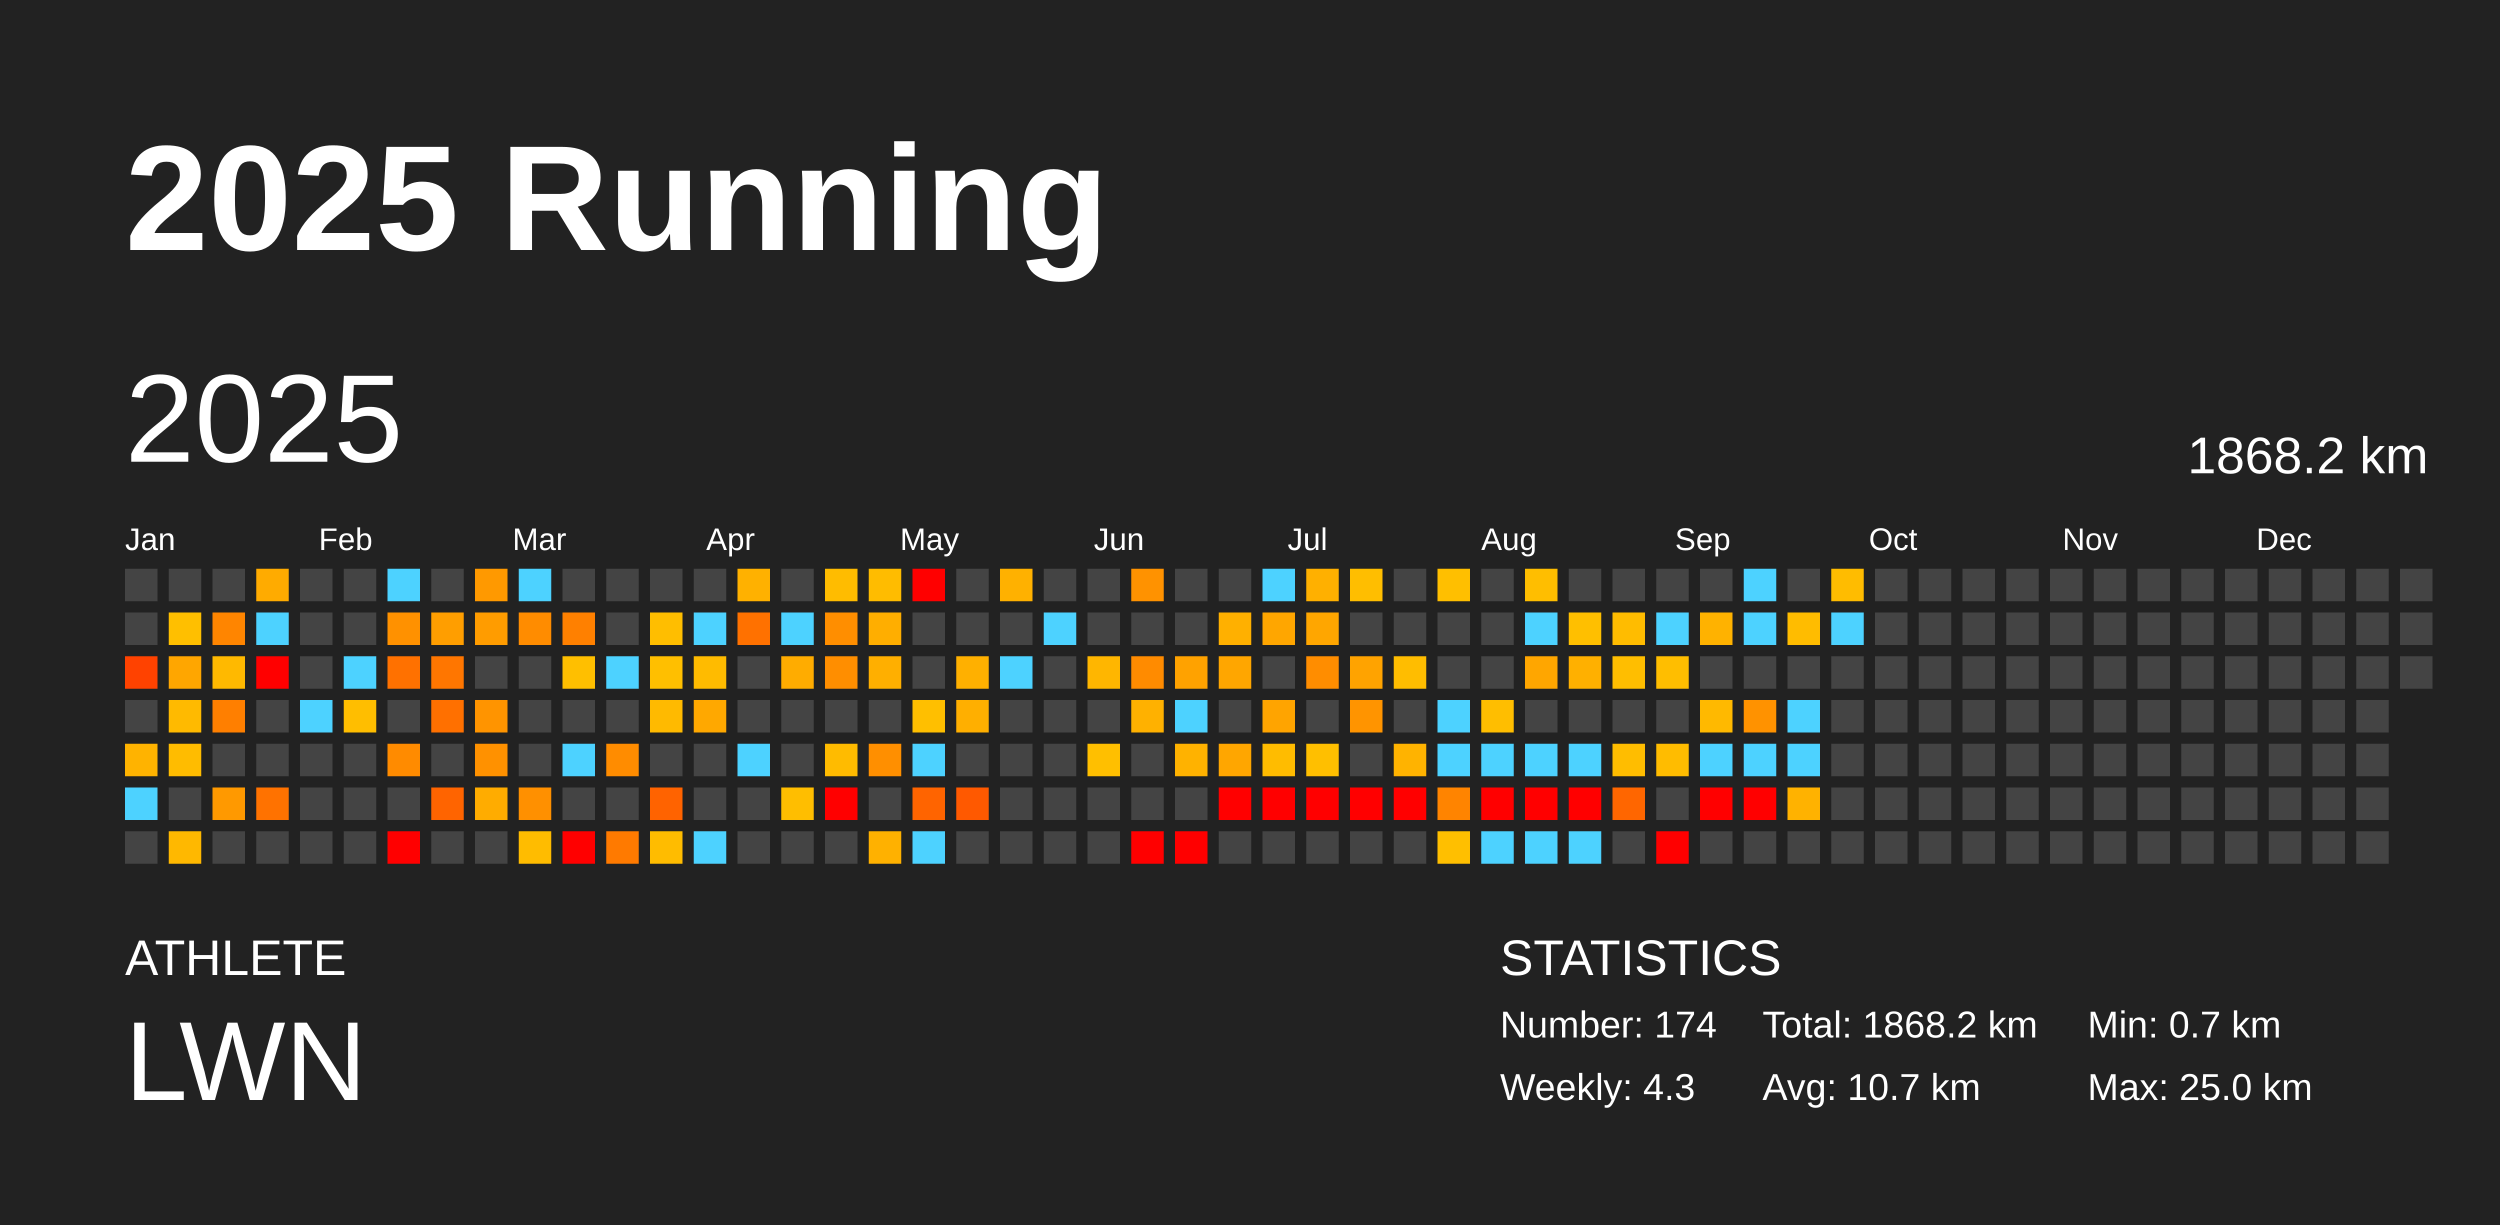
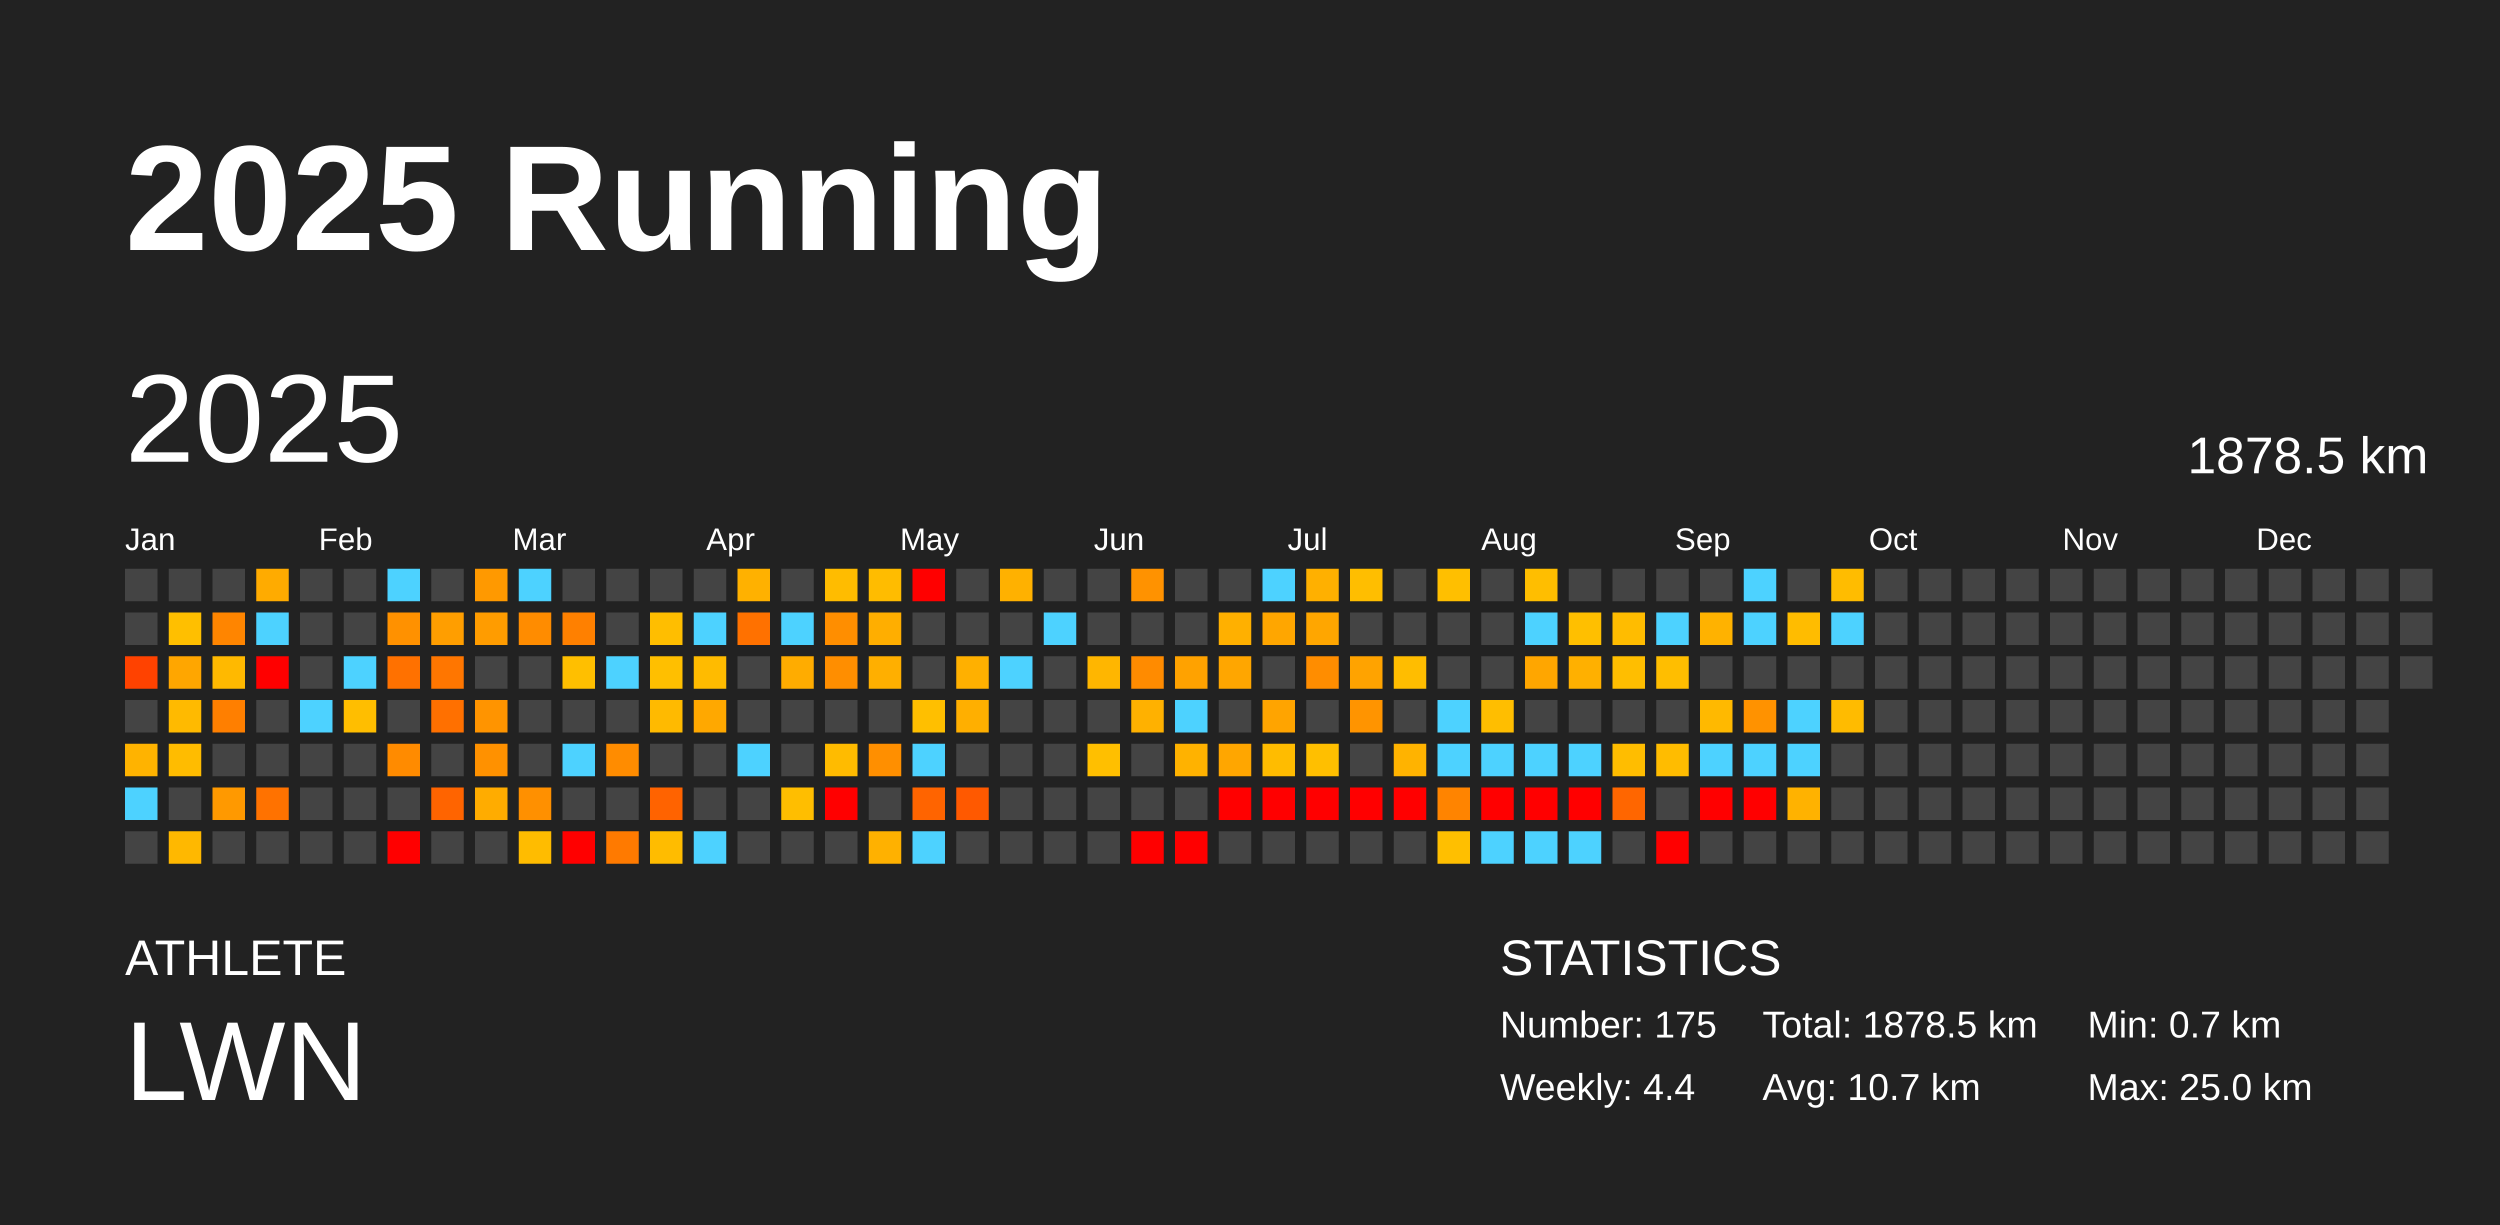
<svg xmlns="http://www.w3.org/2000/svg" baseProfile="full" height="98mm" version="1.1" viewBox="0,0,200,98" width="200mm">
  <defs />
  <rect fill="#222222" height="98" width="200" x="0" y="0" />
  <text fill="#FFFFFF" style="font-size:12px; font-family:Arial; font-weight:bold;" x="10" y="20">2025 Running</text>
  <text fill="#FFFFFF" style="font-size:4px; font-family:Arial" x="10" y="78">ATHLETE</text>
  <text fill="#FFFFFF" style="font-size:9px; font-family:Arial" x="10" y="88">LWN</text>
  <text fill="#FFFFFF" style="font-size:4px; font-family:Arial" x="120" y="78">STATISTICS</text>
-   <text fill="#FFFFFF" style="font-size:3px; font-family:Arial" x="120" y="83">Number: 174</text>
-   <text fill="#FFFFFF" style="font-size:3px; font-family:Arial" x="120" y="88">Weekly: 4.3</text>
-   <text fill="#FFFFFF" style="font-size:3px; font-family:Arial" x="141" y="83">Total: 1868.2 km</text>
+   <text fill="#FFFFFF" style="font-size:3px; font-family:Arial" x="120" y="83">Number: 175</text>
+   <text fill="#FFFFFF" style="font-size:3px; font-family:Arial" x="120" y="88">Weekly: 4.4</text>
+   <text fill="#FFFFFF" style="font-size:3px; font-family:Arial" x="141" y="83">Total: 1878.5 km</text>
  <text fill="#FFFFFF" style="font-size:3px; font-family:Arial" x="141" y="88">Avg: 10.7 km</text>
  <text fill="#FFFFFF" style="font-size:3px; font-family:Arial" x="167" y="83">Min: 0.7 km</text>
  <text fill="#FFFFFF" style="font-size:3px; font-family:Arial" x="167" y="88">Max: 25.0 km</text>
  <text dominant-baseline="hanging" fill="#FFFFFF" style="font-size:10.0px; font-family:Arial;" x="10" y="30">2025</text>
-   <text dominant-baseline="hanging" fill="#FFFFFF" style="font-size:4.125px; font-family:Arial;" x="175" y="35">1868.2 km</text>
+   <text dominant-baseline="hanging" fill="#FFFFFF" style="font-size:4.125px; font-family:Arial;" x="175" y="35">1878.5 km</text>
  <text fill="#FFFFFF" style="font-size:2.5px; font-family:Arial" x="10.0" y="44">Jan</text>
  <text fill="#FFFFFF" style="font-size:2.5px; font-family:Arial" x="25.5" y="44">Feb</text>
  <text fill="#FFFFFF" style="font-size:2.5px; font-family:Arial" x="41.0" y="44">Mar</text>
  <text fill="#FFFFFF" style="font-size:2.5px; font-family:Arial" x="56.5" y="44">Apr</text>
  <text fill="#FFFFFF" style="font-size:2.5px; font-family:Arial" x="72.0" y="44">May</text>
  <text fill="#FFFFFF" style="font-size:2.5px; font-family:Arial" x="87.5" y="44">Jun</text>
  <text fill="#FFFFFF" style="font-size:2.5px; font-family:Arial" x="103.0" y="44">Jul</text>
  <text fill="#FFFFFF" style="font-size:2.5px; font-family:Arial" x="118.5" y="44">Aug</text>
  <text fill="#FFFFFF" style="font-size:2.5px; font-family:Arial" x="134.0" y="44">Sep</text>
  <text fill="#FFFFFF" style="font-size:2.5px; font-family:Arial" x="149.5" y="44">Oct</text>
  <text fill="#FFFFFF" style="font-size:2.5px; font-family:Arial" x="165.0" y="44">Nov</text>
  <text fill="#FFFFFF" style="font-size:2.5px; font-family:Arial" x="180.5" y="44">Dec</text>
  <rect fill="#444444" height="2.6" width="2.6" x="10.0" y="45.5" />
  <rect fill="#444444" height="2.6" width="2.6" x="10.0" y="49.0" />
  <rect fill="#ff4200" height="2.6" width="2.6" x="10.0" y="52.5" />
  <rect fill="#444444" height="2.6" width="2.6" x="10.0" y="56.0" />
  <rect fill="#ffb300" height="2.6" width="2.6" x="10.0" y="59.5" />
  <rect fill="#4dd2ff" height="2.6" width="2.6" x="10.0" y="63.0" />
  <rect fill="#444444" height="2.6" width="2.6" x="10.0" y="66.5" />
  <rect fill="#444444" height="2.6" width="2.6" x="13.5" y="45.5" />
  <rect fill="#ffbf00" height="2.6" width="2.6" x="13.5" y="49.0" />
  <rect fill="#ffa600" height="2.6" width="2.6" x="13.5" y="52.5" />
  <rect fill="#ffba00" height="2.6" width="2.6" x="13.5" y="56.0" />
  <rect fill="#ffbc00" height="2.6" width="2.6" x="13.5" y="59.5" />
  <rect fill="#444444" height="2.6" width="2.6" x="13.5" y="63.0" />
  <rect fill="#ffb800" height="2.6" width="2.6" x="13.5" y="66.5" />
  <rect fill="#444444" height="2.6" width="2.6" x="17.0" y="45.5" />
  <rect fill="#ff8500" height="2.6" width="2.6" x="17.0" y="49.0" />
  <rect fill="#ffb900" height="2.6" width="2.6" x="17.0" y="52.5" />
  <rect fill="#ff7f00" height="2.6" width="2.6" x="17.0" y="56.0" />
  <rect fill="#444444" height="2.6" width="2.6" x="17.0" y="59.5" />
  <rect fill="#ff9900" height="2.6" width="2.6" x="17.0" y="63.0" />
  <rect fill="#444444" height="2.6" width="2.6" x="17.0" y="66.5" />
  <rect fill="#ffab00" height="2.6" width="2.6" x="20.5" y="45.5" />
  <rect fill="#4dd2ff" height="2.6" width="2.6" x="20.5" y="49.0" />
  <rect fill="red" height="2.6" width="2.6" x="20.5" y="52.5" />
  <rect fill="#444444" height="2.6" width="2.6" x="20.5" y="56.0" />
  <rect fill="#444444" height="2.6" width="2.6" x="20.5" y="59.5" />
  <rect fill="#ff7200" height="2.6" width="2.6" x="20.5" y="63.0" />
  <rect fill="#444444" height="2.6" width="2.6" x="20.5" y="66.5" />
  <rect fill="#444444" height="2.6" width="2.6" x="24.0" y="45.5" />
  <rect fill="#444444" height="2.6" width="2.6" x="24.0" y="49.0" />
  <rect fill="#444444" height="2.6" width="2.6" x="24.0" y="52.5" />
  <rect fill="#4dd2ff" height="2.6" width="2.6" x="24.0" y="56.0" />
  <rect fill="#444444" height="2.6" width="2.6" x="24.0" y="59.5" />
  <rect fill="#444444" height="2.6" width="2.6" x="24.0" y="63.0" />
  <rect fill="#444444" height="2.6" width="2.6" x="24.0" y="66.5" />
  <rect fill="#444444" height="2.6" width="2.6" x="27.5" y="45.5" />
  <rect fill="#444444" height="2.6" width="2.6" x="27.5" y="49.0" />
  <rect fill="#4dd2ff" height="2.6" width="2.6" x="27.5" y="52.5" />
  <rect fill="#ffbe00" height="2.6" width="2.6" x="27.5" y="56.0" />
  <rect fill="#444444" height="2.6" width="2.6" x="27.5" y="59.5" />
  <rect fill="#444444" height="2.6" width="2.6" x="27.5" y="63.0" />
  <rect fill="#444444" height="2.6" width="2.6" x="27.5" y="66.5" />
  <rect fill="#4dd2ff" height="2.6" width="2.6" x="31.0" y="45.5" />
  <rect fill="#ff9100" height="2.6" width="2.6" x="31.0" y="49.0" />
  <rect fill="#ff7100" height="2.6" width="2.6" x="31.0" y="52.5" />
  <rect fill="#444444" height="2.6" width="2.6" x="31.0" y="56.0" />
  <rect fill="#ff8b00" height="2.6" width="2.6" x="31.0" y="59.5" />
  <rect fill="#444444" height="2.6" width="2.6" x="31.0" y="63.0" />
  <rect fill="red" height="2.6" width="2.6" x="31.0" y="66.5" />
  <rect fill="#444444" height="2.6" width="2.6" x="34.5" y="45.5" />
  <rect fill="#ff9e00" height="2.6" width="2.6" x="34.5" y="49.0" />
  <rect fill="#ff7600" height="2.6" width="2.6" x="34.5" y="52.5" />
  <rect fill="#ff7000" height="2.6" width="2.6" x="34.5" y="56.0" />
  <rect fill="#444444" height="2.6" width="2.6" x="34.5" y="59.5" />
  <rect fill="#ff6400" height="2.6" width="2.6" x="34.5" y="63.0" />
  <rect fill="#444444" height="2.6" width="2.6" x="34.5" y="66.5" />
  <rect fill="#ff9900" height="2.6" width="2.6" x="38.0" y="45.5" />
  <rect fill="#ff9c00" height="2.6" width="2.6" x="38.0" y="49.0" />
  <rect fill="#444444" height="2.6" width="2.6" x="38.0" y="52.5" />
  <rect fill="#ff9400" height="2.6" width="2.6" x="38.0" y="56.0" />
  <rect fill="#ff9100" height="2.6" width="2.6" x="38.0" y="59.5" />
  <rect fill="#ffac00" height="2.6" width="2.6" x="38.0" y="63.0" />
  <rect fill="#444444" height="2.6" width="2.6" x="38.0" y="66.5" />
  <rect fill="#4dd2ff" height="2.6" width="2.6" x="41.5" y="45.5" />
  <rect fill="#ff8c00" height="2.6" width="2.6" x="41.5" y="49.0" />
  <rect fill="#444444" height="2.6" width="2.6" x="41.5" y="52.5" />
  <rect fill="#444444" height="2.6" width="2.6" x="41.5" y="56.0" />
  <rect fill="#444444" height="2.6" width="2.6" x="41.5" y="59.5" />
  <rect fill="#ff9000" height="2.6" width="2.6" x="41.5" y="63.0" />
  <rect fill="#ffbc00" height="2.6" width="2.6" x="41.5" y="66.5" />
  <rect fill="#444444" height="2.6" width="2.6" x="45.0" y="45.5" />
  <rect fill="#ff8000" height="2.6" width="2.6" x="45.0" y="49.0" />
  <rect fill="#ffbf00" height="2.6" width="2.6" x="45.0" y="52.5" />
  <rect fill="#444444" height="2.6" width="2.6" x="45.0" y="56.0" />
  <rect fill="#4dd2ff" height="2.6" width="2.6" x="45.0" y="59.5" />
  <rect fill="#444444" height="2.6" width="2.6" x="45.0" y="63.0" />
  <rect fill="red" height="2.6" width="2.6" x="45.0" y="66.5" />
  <rect fill="#444444" height="2.6" width="2.6" x="48.5" y="45.5" />
  <rect fill="#444444" height="2.6" width="2.6" x="48.5" y="49.0" />
  <rect fill="#4dd2ff" height="2.6" width="2.6" x="48.5" y="52.5" />
  <rect fill="#444444" height="2.6" width="2.6" x="48.5" y="56.0" />
  <rect fill="#ff8c00" height="2.6" width="2.6" x="48.5" y="59.5" />
  <rect fill="#444444" height="2.6" width="2.6" x="48.5" y="63.0" />
  <rect fill="#ff7a00" height="2.6" width="2.6" x="48.5" y="66.5" />
  <rect fill="#444444" height="2.6" width="2.6" x="52.0" y="45.5" />
  <rect fill="#ffbe00" height="2.6" width="2.6" x="52.0" y="49.0" />
  <rect fill="#ffbf00" height="2.6" width="2.6" x="52.0" y="52.5" />
  <rect fill="#ffba00" height="2.6" width="2.6" x="52.0" y="56.0" />
  <rect fill="#444444" height="2.6" width="2.6" x="52.0" y="59.5" />
  <rect fill="#ff6300" height="2.6" width="2.6" x="52.0" y="63.0" />
  <rect fill="#ffbc00" height="2.6" width="2.6" x="52.0" y="66.5" />
  <rect fill="#444444" height="2.6" width="2.6" x="55.5" y="45.5" />
  <rect fill="#4dd2ff" height="2.6" width="2.6" x="55.5" y="49.0" />
  <rect fill="#ffbb00" height="2.6" width="2.6" x="55.5" y="52.5" />
  <rect fill="#ffa800" height="2.6" width="2.6" x="55.5" y="56.0" />
  <rect fill="#444444" height="2.6" width="2.6" x="55.5" y="59.5" />
  <rect fill="#444444" height="2.6" width="2.6" x="55.5" y="63.0" />
  <rect fill="#4dd2ff" height="2.6" width="2.6" x="55.5" y="66.5" />
  <rect fill="#ffb100" height="2.6" width="2.6" x="59.0" y="45.5" />
  <rect fill="#ff7100" height="2.6" width="2.6" x="59.0" y="49.0" />
  <rect fill="#444444" height="2.6" width="2.6" x="59.0" y="52.5" />
  <rect fill="#444444" height="2.6" width="2.6" x="59.0" y="56.0" />
  <rect fill="#4dd2ff" height="2.6" width="2.6" x="59.0" y="59.5" />
  <rect fill="#444444" height="2.6" width="2.6" x="59.0" y="63.0" />
  <rect fill="#444444" height="2.6" width="2.6" x="59.0" y="66.5" />
  <rect fill="#444444" height="2.6" width="2.6" x="62.5" y="45.5" />
  <rect fill="#4dd2ff" height="2.6" width="2.6" x="62.5" y="49.0" />
  <rect fill="#ffac00" height="2.6" width="2.6" x="62.5" y="52.5" />
  <rect fill="#444444" height="2.6" width="2.6" x="62.5" y="56.0" />
  <rect fill="#444444" height="2.6" width="2.6" x="62.5" y="59.5" />
  <rect fill="#ffbe00" height="2.6" width="2.6" x="62.5" y="63.0" />
  <rect fill="#444444" height="2.6" width="2.6" x="62.5" y="66.5" />
  <rect fill="#ffbc00" height="2.6" width="2.6" x="66.0" y="45.5" />
  <rect fill="#ff8e00" height="2.6" width="2.6" x="66.0" y="49.0" />
  <rect fill="#ff8e00" height="2.6" width="2.6" x="66.0" y="52.5" />
  <rect fill="#444444" height="2.6" width="2.6" x="66.0" y="56.0" />
  <rect fill="#ffbb00" height="2.6" width="2.6" x="66.0" y="59.5" />
  <rect fill="red" height="2.6" width="2.6" x="66.0" y="63.0" />
  <rect fill="#444444" height="2.6" width="2.6" x="66.0" y="66.5" />
  <rect fill="#ffbc00" height="2.6" width="2.6" x="69.5" y="45.5" />
  <rect fill="#ffae00" height="2.6" width="2.6" x="69.5" y="49.0" />
  <rect fill="#ffaf00" height="2.6" width="2.6" x="69.5" y="52.5" />
  <rect fill="#444444" height="2.6" width="2.6" x="69.5" y="56.0" />
  <rect fill="#ff8f00" height="2.6" width="2.6" x="69.5" y="59.5" />
  <rect fill="#444444" height="2.6" width="2.6" x="69.5" y="63.0" />
  <rect fill="#ffb100" height="2.6" width="2.6" x="69.5" y="66.5" />
  <rect fill="red" height="2.6" width="2.6" x="73.0" y="45.5" />
  <rect fill="#444444" height="2.6" width="2.6" x="73.0" y="49.0" />
  <rect fill="#444444" height="2.6" width="2.6" x="73.0" y="52.5" />
  <rect fill="#ffbf00" height="2.6" width="2.6" x="73.0" y="56.0" />
  <rect fill="#4dd2ff" height="2.6" width="2.6" x="73.0" y="59.5" />
  <rect fill="#ff6400" height="2.6" width="2.6" x="73.0" y="63.0" />
  <rect fill="#4dd2ff" height="2.6" width="2.6" x="73.0" y="66.5" />
  <rect fill="#444444" height="2.6" width="2.6" x="76.5" y="45.5" />
  <rect fill="#444444" height="2.6" width="2.6" x="76.5" y="49.0" />
  <rect fill="#ffb000" height="2.6" width="2.6" x="76.5" y="52.5" />
  <rect fill="#ffaf00" height="2.6" width="2.6" x="76.5" y="56.0" />
  <rect fill="#444444" height="2.6" width="2.6" x="76.5" y="59.5" />
  <rect fill="#ff5900" height="2.6" width="2.6" x="76.5" y="63.0" />
  <rect fill="#444444" height="2.6" width="2.6" x="76.5" y="66.5" />
  <rect fill="#ffb100" height="2.6" width="2.6" x="80.0" y="45.5" />
  <rect fill="#444444" height="2.6" width="2.6" x="80.0" y="49.0" />
  <rect fill="#4dd2ff" height="2.6" width="2.6" x="80.0" y="52.5" />
  <rect fill="#444444" height="2.6" width="2.6" x="80.0" y="56.0" />
  <rect fill="#444444" height="2.6" width="2.6" x="80.0" y="59.5" />
  <rect fill="#444444" height="2.6" width="2.6" x="80.0" y="63.0" />
  <rect fill="#444444" height="2.6" width="2.6" x="80.0" y="66.5" />
  <rect fill="#444444" height="2.6" width="2.6" x="83.5" y="45.5" />
  <rect fill="#4dd2ff" height="2.6" width="2.6" x="83.5" y="49.0" />
  <rect fill="#444444" height="2.6" width="2.6" x="83.5" y="52.5" />
  <rect fill="#444444" height="2.6" width="2.6" x="83.5" y="56.0" />
  <rect fill="#444444" height="2.6" width="2.6" x="83.5" y="59.5" />
  <rect fill="#444444" height="2.6" width="2.6" x="83.5" y="63.0" />
  <rect fill="#444444" height="2.6" width="2.6" x="83.5" y="66.5" />
  <rect fill="#444444" height="2.6" width="2.6" x="87.0" y="45.5" />
  <rect fill="#444444" height="2.6" width="2.6" x="87.0" y="49.0" />
  <rect fill="#ffb600" height="2.6" width="2.6" x="87.0" y="52.5" />
  <rect fill="#444444" height="2.6" width="2.6" x="87.0" y="56.0" />
  <rect fill="#ffbf00" height="2.6" width="2.6" x="87.0" y="59.5" />
  <rect fill="#444444" height="2.6" width="2.6" x="87.0" y="63.0" />
  <rect fill="#444444" height="2.6" width="2.6" x="87.0" y="66.5" />
  <rect fill="#ff9200" height="2.6" width="2.6" x="90.5" y="45.5" />
  <rect fill="#444444" height="2.6" width="2.6" x="90.5" y="49.0" />
  <rect fill="#ff8b00" height="2.6" width="2.6" x="90.5" y="52.5" />
  <rect fill="#ffb100" height="2.6" width="2.6" x="90.5" y="56.0" />
  <rect fill="#444444" height="2.6" width="2.6" x="90.5" y="59.5" />
  <rect fill="#444444" height="2.6" width="2.6" x="90.5" y="63.0" />
  <rect fill="red" height="2.6" width="2.6" x="90.5" y="66.5" />
  <rect fill="#444444" height="2.6" width="2.6" x="94.0" y="45.5" />
  <rect fill="#444444" height="2.6" width="2.6" x="94.0" y="49.0" />
  <rect fill="#ffa200" height="2.6" width="2.6" x="94.0" y="52.5" />
  <rect fill="#4dd2ff" height="2.6" width="2.6" x="94.0" y="56.0" />
  <rect fill="#ffb200" height="2.6" width="2.6" x="94.0" y="59.5" />
  <rect fill="#444444" height="2.6" width="2.6" x="94.0" y="63.0" />
  <rect fill="red" height="2.6" width="2.6" x="94.0" y="66.5" />
  <rect fill="#444444" height="2.6" width="2.6" x="97.5" y="45.5" />
  <rect fill="#ffb000" height="2.6" width="2.6" x="97.5" y="49.0" />
  <rect fill="#ffa600" height="2.6" width="2.6" x="97.5" y="52.5" />
  <rect fill="#444444" height="2.6" width="2.6" x="97.5" y="56.0" />
  <rect fill="#ffa600" height="2.6" width="2.6" x="97.5" y="59.5" />
  <rect fill="red" height="2.6" width="2.6" x="97.5" y="63.0" />
  <rect fill="#444444" height="2.6" width="2.6" x="97.5" y="66.5" />
  <rect fill="#4dd2ff" height="2.6" width="2.6" x="101.0" y="45.5" />
  <rect fill="#ffa600" height="2.6" width="2.6" x="101.0" y="49.0" />
  <rect fill="#444444" height="2.6" width="2.6" x="101.0" y="52.5" />
  <rect fill="#ffa400" height="2.6" width="2.6" x="101.0" y="56.0" />
  <rect fill="#ffbc00" height="2.6" width="2.6" x="101.0" y="59.5" />
  <rect fill="red" height="2.6" width="2.6" x="101.0" y="63.0" />
  <rect fill="#444444" height="2.6" width="2.6" x="101.0" y="66.5" />
  <rect fill="#ffb000" height="2.6" width="2.6" x="104.5" y="45.5" />
  <rect fill="#ffa600" height="2.6" width="2.6" x="104.5" y="49.0" />
  <rect fill="#ff8d00" height="2.6" width="2.6" x="104.5" y="52.5" />
  <rect fill="#444444" height="2.6" width="2.6" x="104.5" y="56.0" />
  <rect fill="#ffbf00" height="2.6" width="2.6" x="104.5" y="59.5" />
  <rect fill="red" height="2.6" width="2.6" x="104.5" y="63.0" />
  <rect fill="#444444" height="2.6" width="2.6" x="104.5" y="66.5" />
  <rect fill="#ffbe00" height="2.6" width="2.6" x="108.0" y="45.5" />
  <rect fill="#444444" height="2.6" width="2.6" x="108.0" y="49.0" />
  <rect fill="#ffa300" height="2.6" width="2.6" x="108.0" y="52.5" />
  <rect fill="#ff9400" height="2.6" width="2.6" x="108.0" y="56.0" />
  <rect fill="#444444" height="2.6" width="2.6" x="108.0" y="59.5" />
  <rect fill="red" height="2.6" width="2.6" x="108.0" y="63.0" />
  <rect fill="#444444" height="2.6" width="2.6" x="108.0" y="66.5" />
  <rect fill="#444444" height="2.6" width="2.6" x="111.5" y="45.5" />
  <rect fill="#444444" height="2.6" width="2.6" x="111.5" y="49.0" />
  <rect fill="#ffbd00" height="2.6" width="2.6" x="111.5" y="52.5" />
  <rect fill="#444444" height="2.6" width="2.6" x="111.5" y="56.0" />
  <rect fill="#ffb300" height="2.6" width="2.6" x="111.5" y="59.5" />
  <rect fill="red" height="2.6" width="2.6" x="111.5" y="63.0" />
  <rect fill="#444444" height="2.6" width="2.6" x="111.5" y="66.5" />
  <rect fill="#ffbf00" height="2.6" width="2.6" x="115.0" y="45.5" />
  <rect fill="#444444" height="2.6" width="2.6" x="115.0" y="49.0" />
  <rect fill="#444444" height="2.6" width="2.6" x="115.0" y="52.5" />
  <rect fill="#4dd2ff" height="2.6" width="2.6" x="115.0" y="56.0" />
  <rect fill="#4dd2ff" height="2.6" width="2.6" x="115.0" y="59.5" />
  <rect fill="#ff8400" height="2.6" width="2.6" x="115.0" y="63.0" />
  <rect fill="#ffbf00" height="2.6" width="2.6" x="115.0" y="66.5" />
  <rect fill="#444444" height="2.6" width="2.6" x="118.5" y="45.5" />
  <rect fill="#444444" height="2.6" width="2.6" x="118.5" y="49.0" />
  <rect fill="#444444" height="2.6" width="2.6" x="118.5" y="52.5" />
  <rect fill="#ffbe00" height="2.6" width="2.6" x="118.5" y="56.0" />
  <rect fill="#4dd2ff" height="2.6" width="2.6" x="118.5" y="59.5" />
  <rect fill="red" height="2.6" width="2.6" x="118.5" y="63.0" />
  <rect fill="#4dd2ff" height="2.6" width="2.6" x="118.5" y="66.5" />
  <rect fill="#ffbe00" height="2.6" width="2.6" x="122.0" y="45.5" />
  <rect fill="#4dd2ff" height="2.6" width="2.6" x="122.0" y="49.0" />
  <rect fill="#ffa600" height="2.6" width="2.6" x="122.0" y="52.5" />
  <rect fill="#444444" height="2.6" width="2.6" x="122.0" y="56.0" />
  <rect fill="#4dd2ff" height="2.6" width="2.6" x="122.0" y="59.5" />
  <rect fill="red" height="2.6" width="2.6" x="122.0" y="63.0" />
  <rect fill="#4dd2ff" height="2.6" width="2.6" x="122.0" y="66.5" />
  <rect fill="#444444" height="2.6" width="2.6" x="125.5" y="45.5" />
  <rect fill="#ffbf00" height="2.6" width="2.6" x="125.5" y="49.0" />
  <rect fill="#ffb000" height="2.6" width="2.6" x="125.5" y="52.5" />
  <rect fill="#444444" height="2.6" width="2.6" x="125.5" y="56.0" />
  <rect fill="#4dd2ff" height="2.6" width="2.6" x="125.5" y="59.5" />
  <rect fill="red" height="2.6" width="2.6" x="125.5" y="63.0" />
  <rect fill="#4dd2ff" height="2.6" width="2.6" x="125.5" y="66.5" />
  <rect fill="#444444" height="2.6" width="2.6" x="129.0" y="45.5" />
  <rect fill="#ffbc00" height="2.6" width="2.6" x="129.0" y="49.0" />
  <rect fill="#ffbe00" height="2.6" width="2.6" x="129.0" y="52.5" />
  <rect fill="#444444" height="2.6" width="2.6" x="129.0" y="56.0" />
  <rect fill="#ffbd00" height="2.6" width="2.6" x="129.0" y="59.5" />
  <rect fill="#ff6600" height="2.6" width="2.6" x="129.0" y="63.0" />
  <rect fill="#444444" height="2.6" width="2.6" x="129.0" y="66.5" />
  <rect fill="#444444" height="2.6" width="2.6" x="132.5" y="45.5" />
  <rect fill="#4dd2ff" height="2.6" width="2.6" x="132.5" y="49.0" />
  <rect fill="#ffbe00" height="2.6" width="2.6" x="132.5" y="52.5" />
  <rect fill="#444444" height="2.6" width="2.6" x="132.5" y="56.0" />
  <rect fill="#ffbc00" height="2.6" width="2.6" x="132.5" y="59.5" />
  <rect fill="#444444" height="2.6" width="2.6" x="132.5" y="63.0" />
  <rect fill="red" height="2.6" width="2.6" x="132.5" y="66.5" />
  <rect fill="#444444" height="2.6" width="2.6" x="136.0" y="45.5" />
  <rect fill="#ffb200" height="2.6" width="2.6" x="136.0" y="49.0" />
  <rect fill="#444444" height="2.6" width="2.6" x="136.0" y="52.5" />
  <rect fill="#ffb900" height="2.6" width="2.6" x="136.0" y="56.0" />
  <rect fill="#4dd2ff" height="2.6" width="2.6" x="136.0" y="59.5" />
  <rect fill="red" height="2.6" width="2.6" x="136.0" y="63.0" />
  <rect fill="#444444" height="2.6" width="2.6" x="136.0" y="66.5" />
  <rect fill="#4dd2ff" height="2.6" width="2.6" x="139.5" y="45.5" />
  <rect fill="#4dd2ff" height="2.6" width="2.6" x="139.5" y="49.0" />
  <rect fill="#444444" height="2.6" width="2.6" x="139.5" y="52.5" />
  <rect fill="#ff9200" height="2.6" width="2.6" x="139.5" y="56.0" />
  <rect fill="#4dd2ff" height="2.6" width="2.6" x="139.5" y="59.5" />
  <rect fill="red" height="2.6" width="2.6" x="139.5" y="63.0" />
  <rect fill="#444444" height="2.6" width="2.6" x="139.5" y="66.5" />
  <rect fill="#444444" height="2.6" width="2.6" x="143.0" y="45.5" />
  <rect fill="#ffbc00" height="2.6" width="2.6" x="143.0" y="49.0" />
  <rect fill="#444444" height="2.6" width="2.6" x="143.0" y="52.5" />
  <rect fill="#4dd2ff" height="2.6" width="2.6" x="143.0" y="56.0" />
  <rect fill="#4dd2ff" height="2.6" width="2.6" x="143.0" y="59.5" />
  <rect fill="#ffb200" height="2.6" width="2.6" x="143.0" y="63.0" />
  <rect fill="#444444" height="2.6" width="2.6" x="143.0" y="66.5" />
  <rect fill="#ffbc00" height="2.6" width="2.6" x="146.5" y="45.5" />
  <rect fill="#4dd2ff" height="2.6" width="2.6" x="146.5" y="49.0" />
  <rect fill="#444444" height="2.6" width="2.6" x="146.5" y="52.5" />
-   <rect fill="#444444" height="2.6" width="2.6" x="146.5" y="56.0" />
+   <rect fill="#ffbb00" height="2.6" width="2.6" x="146.5" y="56.0" />
  <rect fill="#444444" height="2.6" width="2.6" x="146.5" y="59.5" />
  <rect fill="#444444" height="2.6" width="2.6" x="146.5" y="63.0" />
  <rect fill="#444444" height="2.6" width="2.6" x="146.5" y="66.5" />
  <rect fill="#444444" height="2.6" width="2.6" x="150.0" y="45.5" />
  <rect fill="#444444" height="2.6" width="2.6" x="150.0" y="49.0" />
  <rect fill="#444444" height="2.6" width="2.6" x="150.0" y="52.5" />
  <rect fill="#444444" height="2.6" width="2.6" x="150.0" y="56.0" />
  <rect fill="#444444" height="2.6" width="2.6" x="150.0" y="59.5" />
  <rect fill="#444444" height="2.6" width="2.6" x="150.0" y="63.0" />
  <rect fill="#444444" height="2.6" width="2.6" x="150.0" y="66.5" />
  <rect fill="#444444" height="2.6" width="2.6" x="153.5" y="45.5" />
  <rect fill="#444444" height="2.6" width="2.6" x="153.5" y="49.0" />
  <rect fill="#444444" height="2.6" width="2.6" x="153.5" y="52.5" />
  <rect fill="#444444" height="2.6" width="2.6" x="153.5" y="56.0" />
  <rect fill="#444444" height="2.6" width="2.6" x="153.5" y="59.5" />
  <rect fill="#444444" height="2.6" width="2.6" x="153.5" y="63.0" />
  <rect fill="#444444" height="2.6" width="2.6" x="153.5" y="66.5" />
  <rect fill="#444444" height="2.6" width="2.6" x="157.0" y="45.5" />
  <rect fill="#444444" height="2.6" width="2.6" x="157.0" y="49.0" />
  <rect fill="#444444" height="2.6" width="2.6" x="157.0" y="52.5" />
  <rect fill="#444444" height="2.6" width="2.6" x="157.0" y="56.0" />
  <rect fill="#444444" height="2.6" width="2.6" x="157.0" y="59.5" />
  <rect fill="#444444" height="2.6" width="2.6" x="157.0" y="63.0" />
  <rect fill="#444444" height="2.6" width="2.6" x="157.0" y="66.5" />
  <rect fill="#444444" height="2.6" width="2.6" x="160.5" y="45.5" />
  <rect fill="#444444" height="2.6" width="2.6" x="160.5" y="49.0" />
  <rect fill="#444444" height="2.6" width="2.6" x="160.5" y="52.5" />
  <rect fill="#444444" height="2.6" width="2.6" x="160.5" y="56.0" />
  <rect fill="#444444" height="2.6" width="2.6" x="160.5" y="59.5" />
  <rect fill="#444444" height="2.6" width="2.6" x="160.5" y="63.0" />
  <rect fill="#444444" height="2.6" width="2.6" x="160.5" y="66.5" />
  <rect fill="#444444" height="2.6" width="2.6" x="164.0" y="45.5" />
  <rect fill="#444444" height="2.6" width="2.6" x="164.0" y="49.0" />
  <rect fill="#444444" height="2.6" width="2.6" x="164.0" y="52.5" />
  <rect fill="#444444" height="2.6" width="2.6" x="164.0" y="56.0" />
  <rect fill="#444444" height="2.6" width="2.6" x="164.0" y="59.5" />
  <rect fill="#444444" height="2.6" width="2.6" x="164.0" y="63.0" />
  <rect fill="#444444" height="2.6" width="2.6" x="164.0" y="66.5" />
  <rect fill="#444444" height="2.6" width="2.6" x="167.5" y="45.5" />
  <rect fill="#444444" height="2.6" width="2.6" x="167.5" y="49.0" />
  <rect fill="#444444" height="2.6" width="2.6" x="167.5" y="52.5" />
  <rect fill="#444444" height="2.6" width="2.6" x="167.5" y="56.0" />
  <rect fill="#444444" height="2.6" width="2.6" x="167.5" y="59.5" />
  <rect fill="#444444" height="2.6" width="2.6" x="167.5" y="63.0" />
  <rect fill="#444444" height="2.6" width="2.6" x="167.5" y="66.5" />
  <rect fill="#444444" height="2.6" width="2.6" x="171.0" y="45.5" />
  <rect fill="#444444" height="2.6" width="2.6" x="171.0" y="49.0" />
  <rect fill="#444444" height="2.6" width="2.6" x="171.0" y="52.5" />
  <rect fill="#444444" height="2.6" width="2.6" x="171.0" y="56.0" />
  <rect fill="#444444" height="2.6" width="2.6" x="171.0" y="59.5" />
  <rect fill="#444444" height="2.6" width="2.6" x="171.0" y="63.0" />
  <rect fill="#444444" height="2.6" width="2.6" x="171.0" y="66.5" />
  <rect fill="#444444" height="2.6" width="2.6" x="174.5" y="45.5" />
  <rect fill="#444444" height="2.6" width="2.6" x="174.5" y="49.0" />
  <rect fill="#444444" height="2.6" width="2.6" x="174.5" y="52.5" />
  <rect fill="#444444" height="2.6" width="2.6" x="174.5" y="56.0" />
  <rect fill="#444444" height="2.6" width="2.6" x="174.5" y="59.5" />
  <rect fill="#444444" height="2.6" width="2.6" x="174.5" y="63.0" />
  <rect fill="#444444" height="2.6" width="2.6" x="174.5" y="66.5" />
  <rect fill="#444444" height="2.6" width="2.6" x="178.0" y="45.5" />
  <rect fill="#444444" height="2.6" width="2.6" x="178.0" y="49.0" />
  <rect fill="#444444" height="2.6" width="2.6" x="178.0" y="52.5" />
  <rect fill="#444444" height="2.6" width="2.6" x="178.0" y="56.0" />
  <rect fill="#444444" height="2.6" width="2.6" x="178.0" y="59.5" />
  <rect fill="#444444" height="2.6" width="2.6" x="178.0" y="63.0" />
  <rect fill="#444444" height="2.6" width="2.6" x="178.0" y="66.5" />
  <rect fill="#444444" height="2.6" width="2.6" x="181.5" y="45.5" />
  <rect fill="#444444" height="2.6" width="2.6" x="181.5" y="49.0" />
  <rect fill="#444444" height="2.6" width="2.6" x="181.5" y="52.5" />
  <rect fill="#444444" height="2.6" width="2.6" x="181.5" y="56.0" />
  <rect fill="#444444" height="2.6" width="2.6" x="181.5" y="59.5" />
  <rect fill="#444444" height="2.6" width="2.6" x="181.5" y="63.0" />
  <rect fill="#444444" height="2.6" width="2.6" x="181.5" y="66.5" />
  <rect fill="#444444" height="2.6" width="2.6" x="185.0" y="45.5" />
  <rect fill="#444444" height="2.6" width="2.6" x="185.0" y="49.0" />
  <rect fill="#444444" height="2.6" width="2.6" x="185.0" y="52.5" />
  <rect fill="#444444" height="2.6" width="2.6" x="185.0" y="56.0" />
  <rect fill="#444444" height="2.6" width="2.6" x="185.0" y="59.5" />
  <rect fill="#444444" height="2.6" width="2.6" x="185.0" y="63.0" />
  <rect fill="#444444" height="2.6" width="2.6" x="185.0" y="66.5" />
  <rect fill="#444444" height="2.6" width="2.6" x="188.5" y="45.5" />
  <rect fill="#444444" height="2.6" width="2.6" x="188.5" y="49.0" />
  <rect fill="#444444" height="2.6" width="2.6" x="188.5" y="52.5" />
  <rect fill="#444444" height="2.6" width="2.6" x="188.5" y="56.0" />
  <rect fill="#444444" height="2.6" width="2.6" x="188.5" y="59.5" />
  <rect fill="#444444" height="2.6" width="2.6" x="188.5" y="63.0" />
  <rect fill="#444444" height="2.6" width="2.6" x="188.5" y="66.5" />
  <rect fill="#444444" height="2.6" width="2.6" x="192.0" y="45.5" />
  <rect fill="#444444" height="2.6" width="2.6" x="192.0" y="49.0" />
  <rect fill="#444444" height="2.6" width="2.6" x="192.0" y="52.5" />
</svg>
